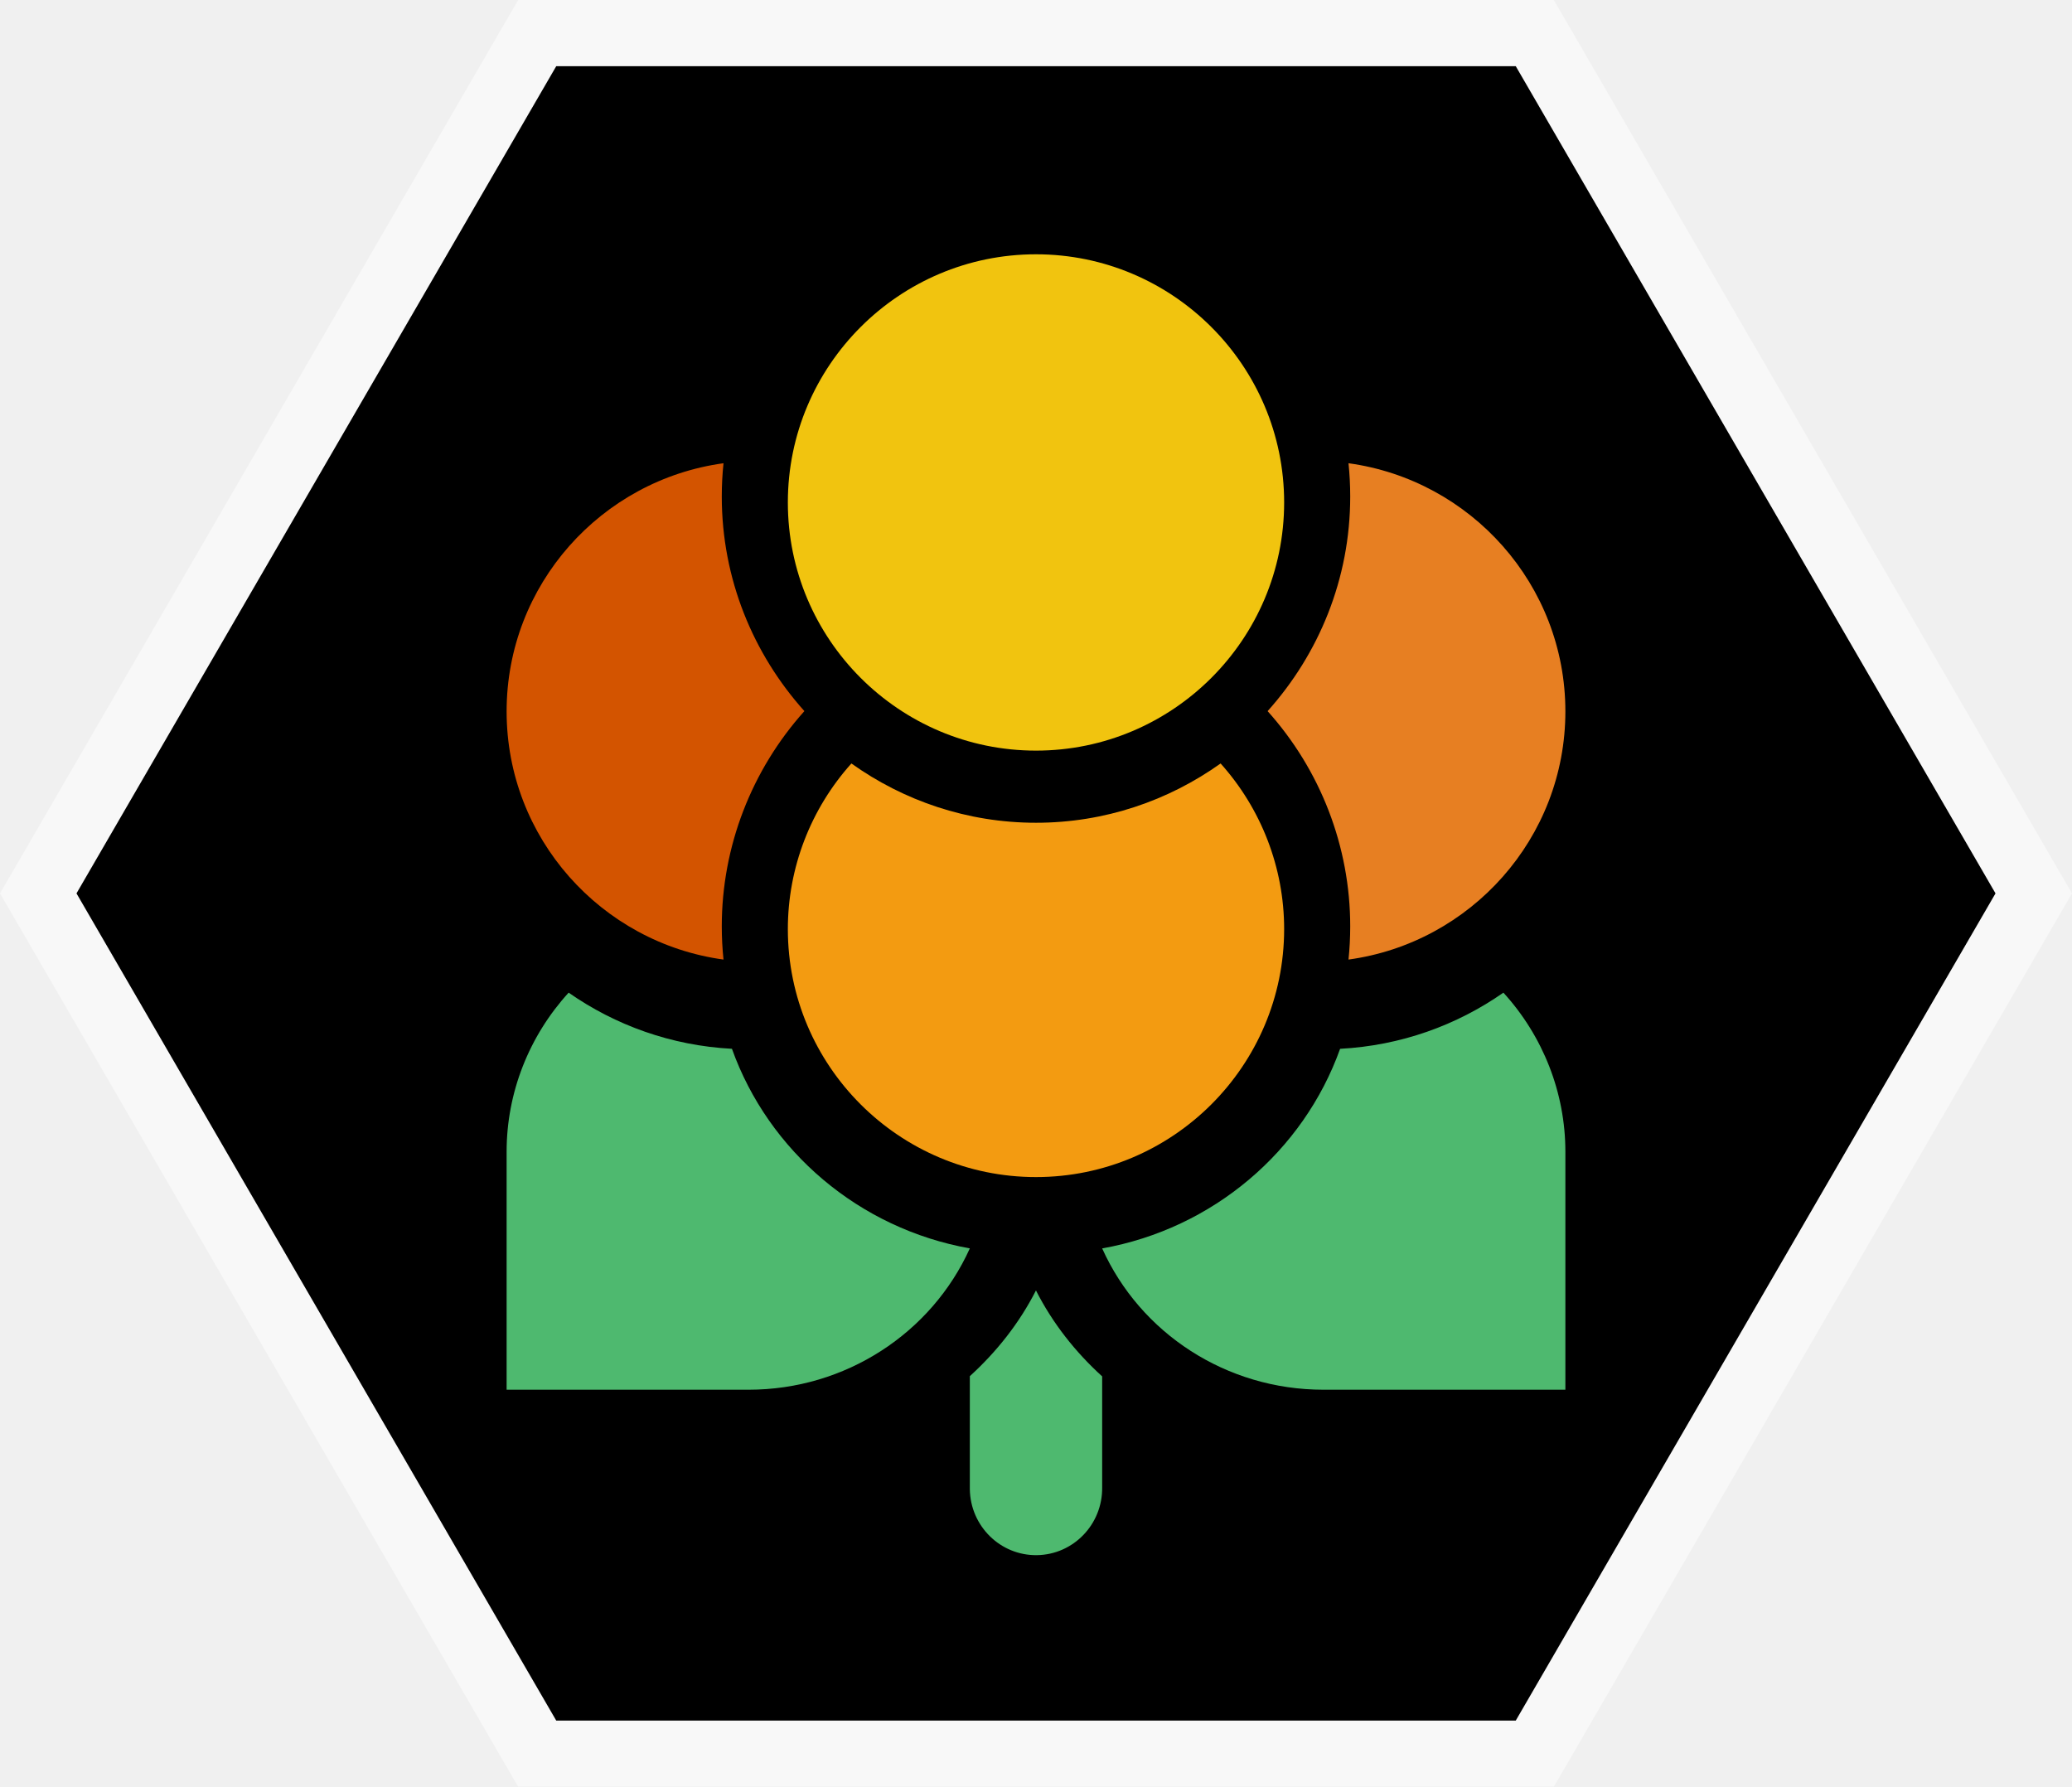
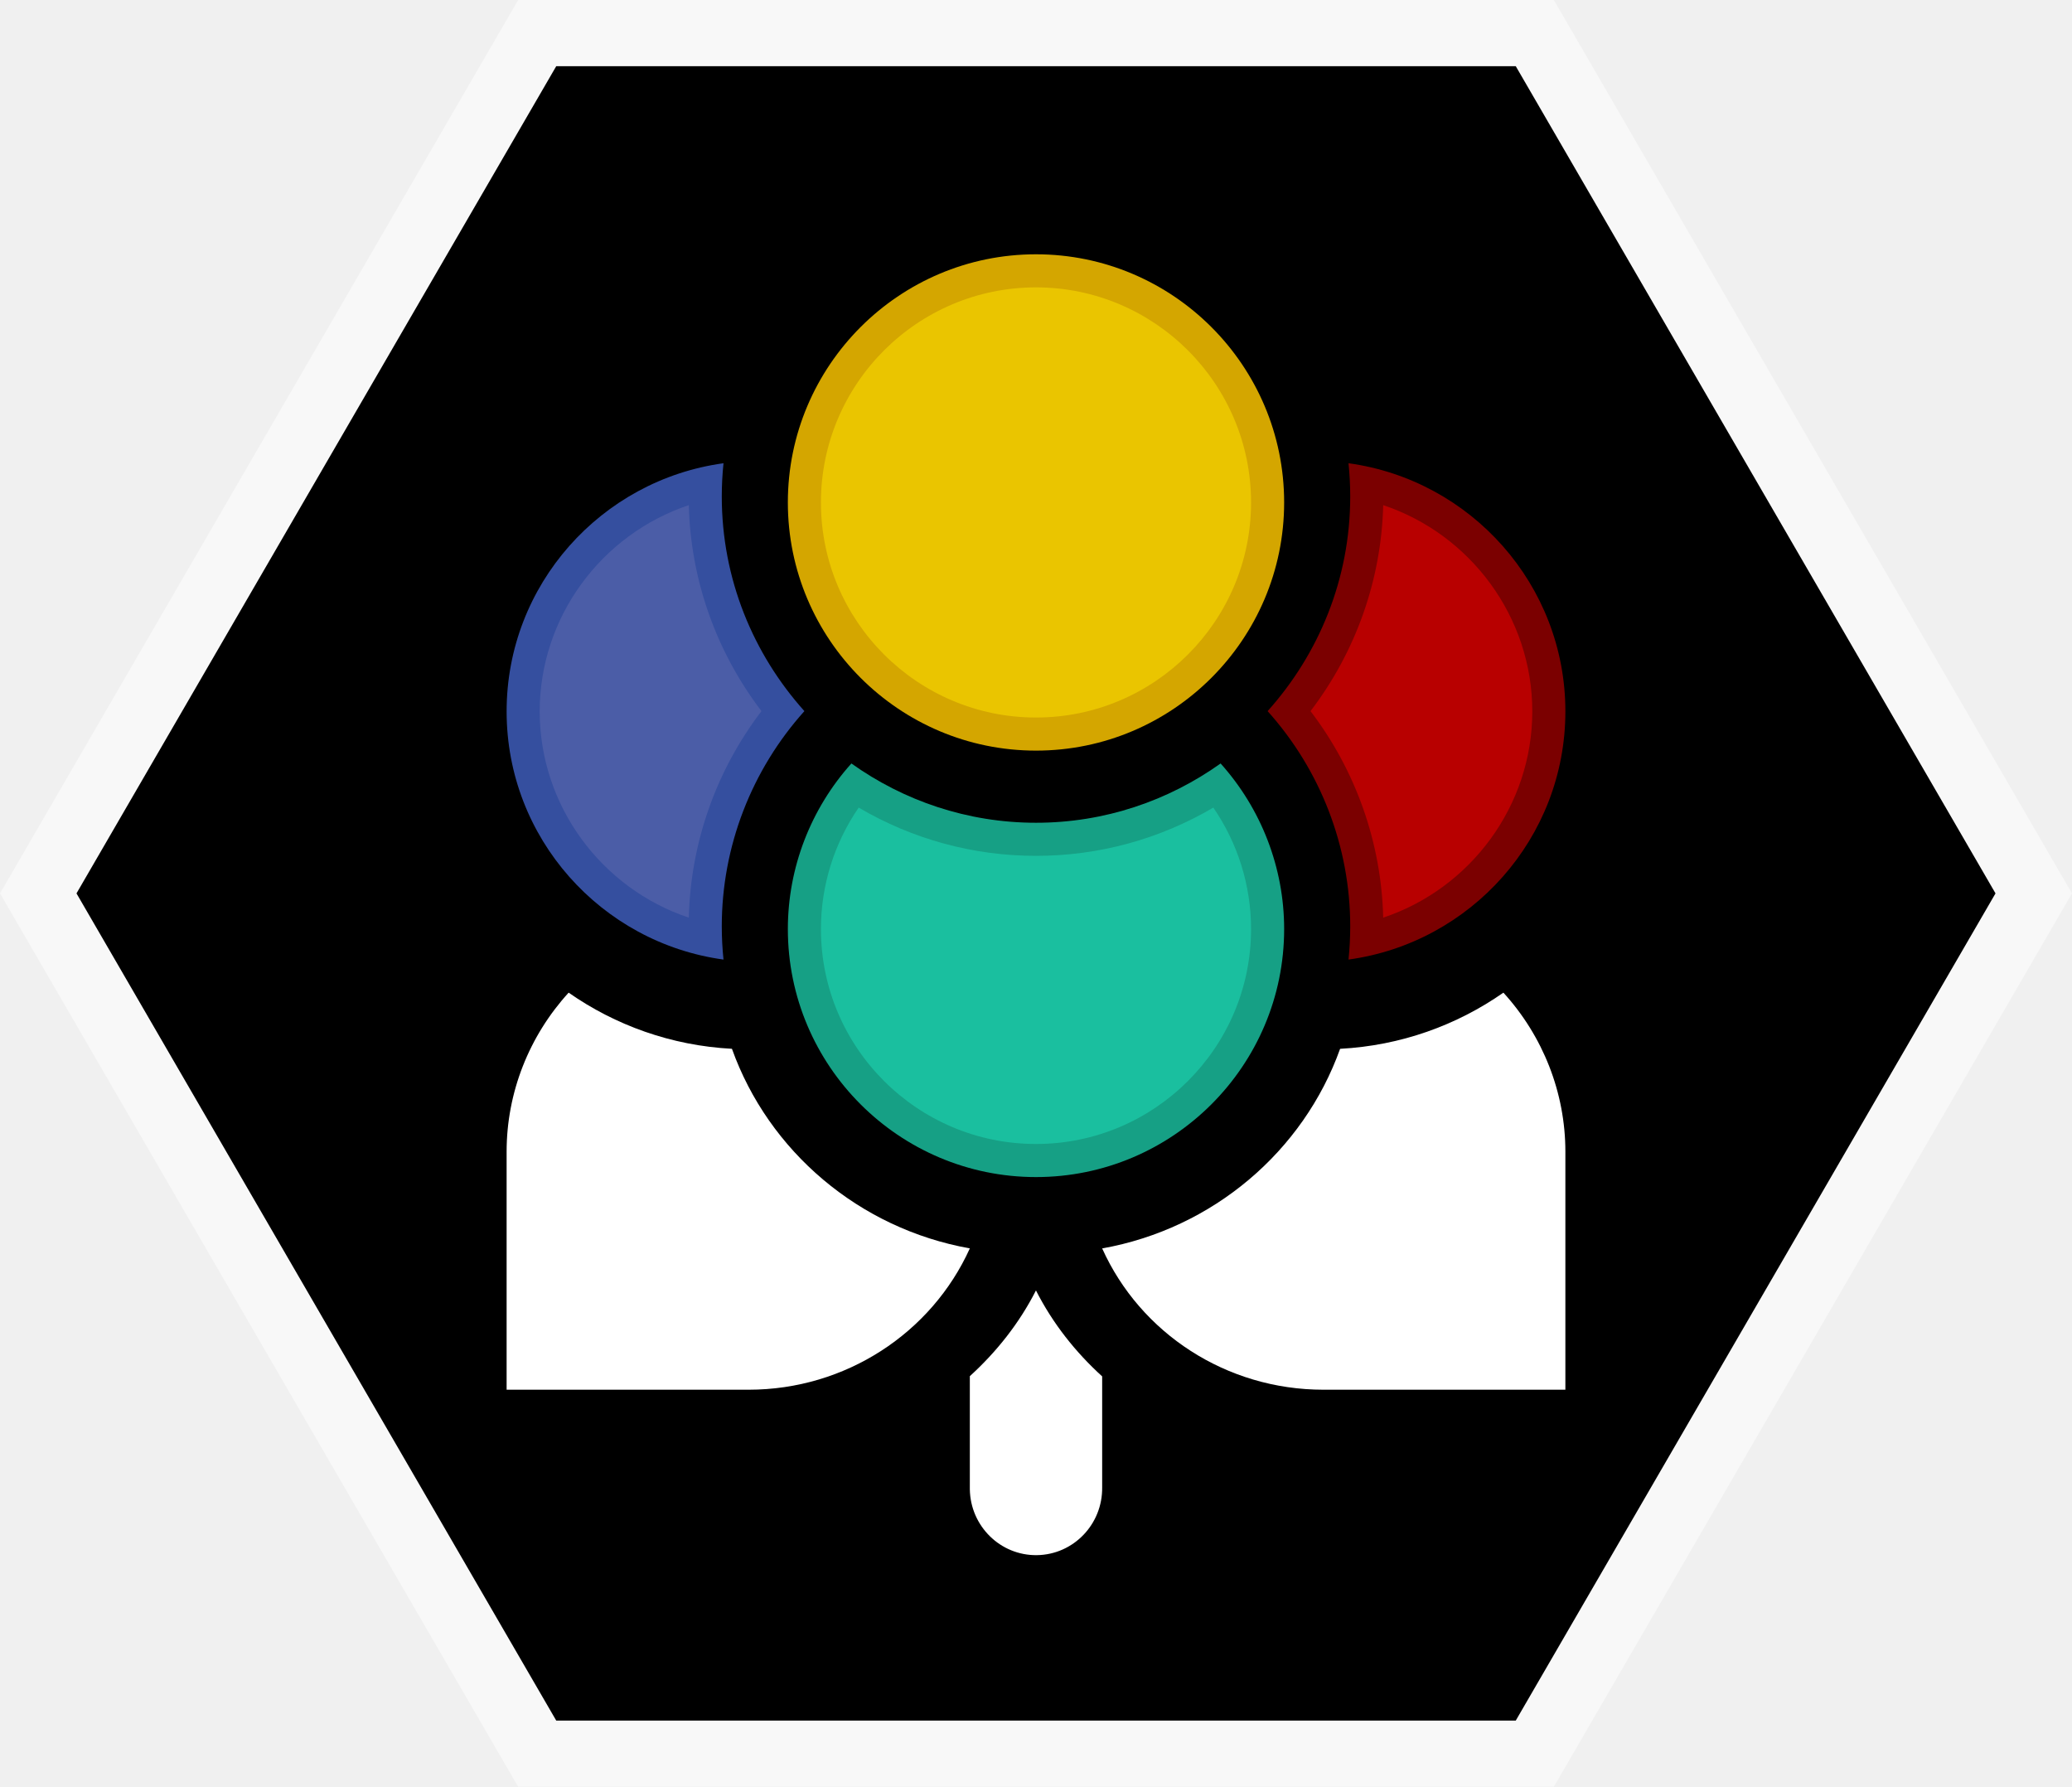
<svg xmlns="http://www.w3.org/2000/svg" viewBox="0 0 333.994 288" height="288" width="333.994" xml:space="preserve" id="svg2" version="1.1">
  <defs id="defs6">
    <clipPath id="clipPath18" clipPathUnits="userSpaceOnUse">
      <path id="path16" d="M 0,256 H 256 V 0 H 0 Z" />
    </clipPath>
    <clipPath id="clipPath26" clipPathUnits="userSpaceOnUse">
      <path id="path24" d="M 2.752,236 H 253.248 V 20 H 2.752 Z" />
    </clipPath>
    <clipPath id="clipPath46" clipPathUnits="userSpaceOnUse">
      <path id="path44" d="M 0,256 H 256 V 0 H 0 Z" />
    </clipPath>
  </defs>
  <g transform="matrix(1.333333,0,0,-1.333333,-3.669867,314.6667)" id="g10">
    <g id="g12">
      <g clip-path="url(#clipPath18)" id="g14">
        <g id="g20">
          <g id="g22" />
          <g id="g34">
            <g style="opacity:0.5" id="g32" clip-path="url(#clipPath26)">
              <g id="g30" transform="translate(190.6084,236)">
                <path id="path28" style="fill:#ffffff;fill-opacity:1;fill-rule:nonzero;stroke:none" d="m 0,0 h -4.608 -116 -4.609 l -2.312,-3.986 -58,-100 -2.327,-4.014 2.327,-4.014 58,-100 2.312,-3.986 h 4.609 116 H 0 l 2.312,3.986 58,100 2.328,4.014 -2.328,4.014 -58,100 z" />
              </g>
            </g>
          </g>
        </g>
      </g>
    </g>
    <g transform="translate(186,228)" id="g36">
      <path id="path38" style="fill:#000000;fill-opacity:1;fill-rule:nonzero;stroke:none" d="m 0,0 h -116 l -58,-100 58,-100 H 0 l 58,100 z" />
    </g>
    <g id="g40">
      <g clip-path="url(#clipPath46)" id="g42">
        <g transform="translate(127.9956,80)" id="g48">
-           <path id="path50" style="fill:#4eb96f;fill-opacity:1;fill-rule:nonzero;stroke:none" d="m 0,0 c -2.021,-3.973 -4.777,-7.436 -7.995,-10.362 v -13.434 c -0.001,-0.077 -0.001,-0.152 0,-0.229 0.063,-4.467 3.695,-8.038 8.112,-7.974 4.419,0.062 7.949,3.735 7.886,8.203 v 13.408 C 4.78,-7.458 2.022,-3.985 0,0" />
+           <path id="path50" style="fill:#ffffff;fill-opacity:1;fill-rule:nonzero;stroke:none" d="m 0,0 c -2.021,-3.973 -4.777,-7.436 -7.995,-10.362 v -13.434 c -0.001,-0.077 -0.001,-0.152 0,-0.229 0.063,-4.467 3.695,-8.038 8.112,-7.974 4.419,0.062 7.949,3.735 7.886,8.203 v 13.408 C 4.78,-7.458 2.022,-3.985 0,0" />
        </g>
-         <g transform="translate(158,123.6885)" id="g52">
-           <path id="path54" style="fill:#f39b11;fill-opacity:1;fill-rule:nonzero;stroke:none" d="m 0,0 c 0,7.424 -2.771,14.544 -7.682,20.017 -6.307,-4.494 -14,-7.167 -22.318,-7.167 -8.319,0 -16.011,2.673 -22.318,7.167 C -57.229,14.543 -60,7.421 -60,0 c 0,-16.533 13.458,-29.983 30,-29.983 16.542,0 30,13.45 30,29.983" />
+         <g transform="translate(150.3184,143.7056)" id="g52">
+           <path id="path54" style="fill:#16a085;fill-opacity:1;fill-rule:nonzero;stroke:none" d="m 0,0 c -6.308,-4.494 -14,-7.167 -22.318,-7.167 -8.32,0 -16.011,2.673 -22.319,7.167 -4.911,-5.474 -7.681,-12.596 -7.681,-20.017 0,-16.533 13.457,-29.983 30,-29.983 16.542,0 30,13.45 30,29.983 C 7.682,-12.593 4.91,-5.473 0,0" />
        </g>
-         <g transform="translate(90.0127,175.9834)" id="g56">
-           <path id="path58" style="fill:#d35400;fill-opacity:1;fill-rule:nonzero;stroke:none" d="m 0,0 c 0,1.356 0.071,2.696 0.208,4.017 -14.784,-2.022 -26.221,-14.687 -26.221,-30 0,-15.314 11.437,-27.978 26.221,-30 C 0.071,-54.662 0,-53.323 0,-51.967 0,-42.321 3.603,-33.063 9.987,-25.948 3.799,-19.048 0,-9.97 0,0" />
+         <g transform="translate(149.4365,138.3711)" id="g56">
+           <path id="path58" style="fill:#1abf9f;fill-opacity:1;fill-rule:nonzero;stroke:none" d="m 0,0 c 2.961,-4.31 4.563,-9.415 4.563,-14.683 0,-14.327 -11.664,-25.983 -26,-25.983 -14.336,0 -26,11.656 -26,25.983 0,5.268 1.603,10.373 4.564,14.683 6.513,-3.827 13.851,-5.833 21.436,-5.833 7.585,0 14.924,2.007 21.437,5.833" />
        </g>
-         <g transform="translate(192,150)" id="g60">
-           <path id="path62" style="fill:#e77f22;fill-opacity:1;fill-rule:nonzero;stroke:none" d="m 0,0 c 0,15.313 -11.437,27.978 -26.219,30 0.136,-1.321 0.207,-2.661 0.207,-4.017 0,-9.97 -3.8,-19.05 -9.988,-25.95 6.385,-7.112 9.988,-16.366 9.988,-26.016 0,-1.357 -0.071,-2.696 -0.207,-4.017 C -11.437,-27.978 0,-15.313 0,0" />
+         <g transform="translate(90.2202,180)" id="g60">
+           <path id="path62" style="fill:#354f9f;fill-opacity:1;fill-rule:nonzero;stroke:none" d="m 0,0 c -14.784,-2.022 -26.22,-14.687 -26.22,-30 0,-15.313 11.436,-27.978 26.22,-30 -0.136,1.321 -0.208,2.66 -0.208,4.017 0,9.646 3.603,18.904 9.988,26.018 -6.188,6.9 -9.988,15.979 -9.988,25.948 0,1.356 0.072,2.696 0.208,4.017" />
        </g>
-         <g transform="translate(91.2402,109.2129)" id="g64">
-           <path id="path66" style="fill:#4eb96f;fill-opacity:1;fill-rule:nonzero;stroke:none" d="M 0,0 C -7.331,0.386 -14.106,2.849 -19.742,6.787 -24.536,1.533 -27.24,-5.309 -27.24,-12.435 V -41.213 H 2.023 c 11.704,0 22.107,6.837 26.737,17.084 C 15.371,-21.737 4.431,-12.383 0,0" />
+         <g transform="translate(86.0259,174.9336)" id="g64">
+           <path id="path66" style="fill:#4b5da7;fill-opacity:1;fill-rule:nonzero;stroke:none" d="M 0,0 C 0.222,-9.014 3.302,-17.708 8.786,-24.898 3.301,-32.091 0.221,-40.809 0,-49.867 c -10.549,3.52 -18.026,13.511 -18.026,24.933 0,11.423 7.477,21.414 18.026,24.934" />
        </g>
-         <g transform="translate(128,145.2593)" id="g68">
-           <path id="path70" style="fill:#f1c40f;fill-opacity:1;fill-rule:nonzero;stroke:none" d="M 0,0 C 16.542,0 30,13.458 30,30 30,46.542 16.542,60 0,60 -16.542,60 -30,46.542 -30,30 -30,13.458 -16.542,0 0,0" />
+         <g transform="translate(165.7812,180)" id="g68">
+           <path id="path70" style="fill:#7b0000;fill-opacity:1;fill-rule:nonzero;stroke:none" d="m 0,0 c 0.136,-1.321 0.207,-2.661 0.207,-4.017 0,-9.97 -3.8,-19.05 -9.988,-25.95 6.385,-7.112 9.988,-16.366 9.988,-26.016 0,-1.357 -0.071,-2.696 -0.207,-4.017 14.782,2.022 26.219,14.687 26.219,30 0,15.313 -11.437,27.978 -26.219,30" />
        </g>
-         <g transform="translate(164.7646,109.2109)" id="g72">
-           <path id="path74" style="fill:#4eb96f;fill-opacity:1;fill-rule:nonzero;stroke:none" d="m 0,0 c -4.431,-12.385 -15.373,-21.742 -28.765,-24.13 4.619,-10.257 15.004,-17.081 26.744,-17.081 h 29.256 v 28.777 c 0,7.121 -2.702,13.969 -7.493,19.223 C 14.107,2.85 7.331,0.386 0,0" />
+         <g transform="translate(169.9756,174.9336)" id="g72">
+           <path id="path74" style="fill:#b80000;fill-opacity:1;fill-rule:nonzero;stroke:none" d="M 0,0 C 10.548,-3.52 18.024,-13.511 18.024,-24.934 18.024,-36.356 10.548,-46.347 0,-49.867 -0.222,-40.81 -3.302,-32.092 -8.787,-24.9 -3.303,-17.709 -0.223,-9.015 0,0" />
+         </g>
+         <g transform="translate(91.2402,109.2129)" id="g76">
+           <path id="path78" style="fill:#ffffff;fill-opacity:1;fill-rule:nonzero;stroke:none" d="M 0,0 C -7.331,0.386 -14.106,2.849 -19.742,6.787 -24.536,1.533 -27.24,-5.309 -27.24,-12.435 V -41.213 H 2.023 c 11.704,0 22.107,6.837 26.737,17.084 C 15.371,-21.737 4.431,-12.383 0,0" />
+         </g>
+         <g transform="translate(128,205.2593)" id="g80">
+           <path id="path82" style="fill:#d4a600;fill-opacity:1;fill-rule:nonzero;stroke:none" d="m 0,0 c -16.542,0 -30,-13.458 -30,-30 0,-16.542 13.458,-30 30,-30 16.542,0 30,13.458 30,30 C 30,-13.458 16.542,0 0,0" />
+         </g>
+         <g transform="translate(128,201.2593)" id="g84">
+           <path id="path86" style="fill:#eac500;fill-opacity:1;fill-rule:nonzero;stroke:none" d="m 0,0 c 14.336,0 26,-11.664 26,-26 0,-14.336 -11.664,-26 -26,-26 -14.336,0 -26,11.664 -26,26 0,14.336 11.664,26 26,26" />
+         </g>
+         <g transform="translate(164.7646,109.2109)" id="g88">
+           <path id="path90" style="fill:#ffffff;fill-opacity:1;fill-rule:nonzero;stroke:none" d="m 0,0 c -4.431,-12.385 -15.373,-21.742 -28.765,-24.13 4.619,-10.257 15.004,-17.081 26.744,-17.081 h 29.256 v 28.777 c 0,7.121 -2.702,13.969 -7.493,19.223 C 14.107,2.85 7.331,0.386 0,0" />
        </g>
      </g>
    </g>
  </g>
</svg>
